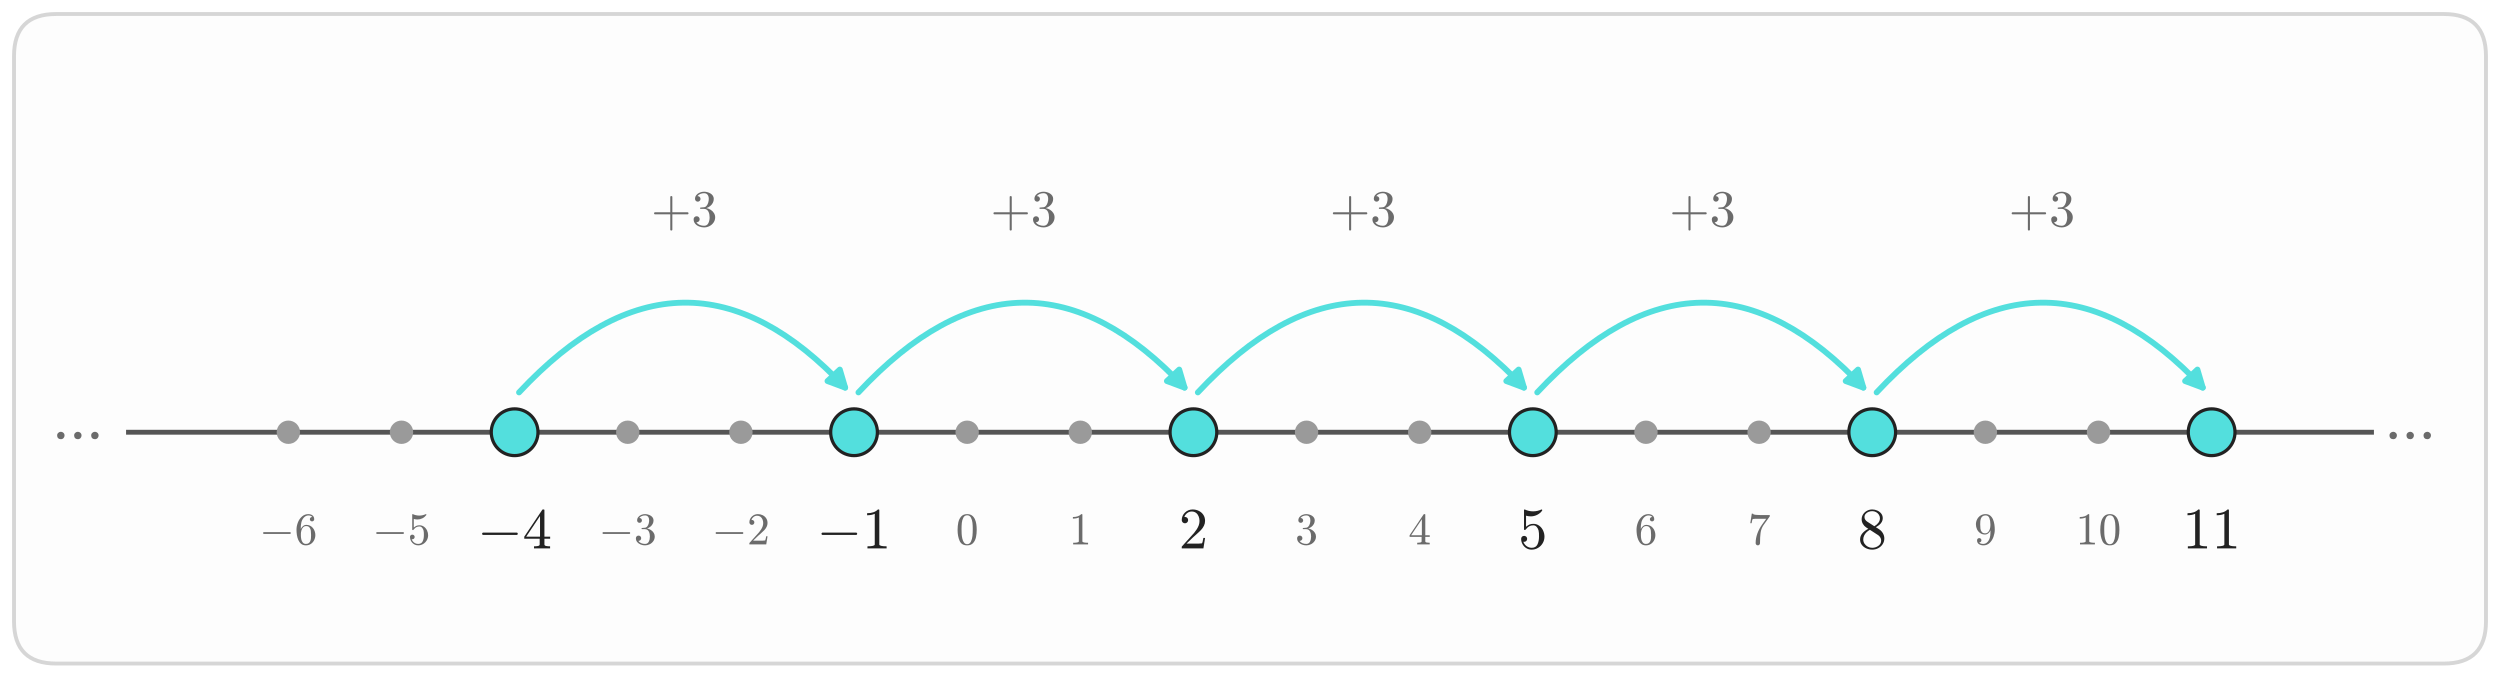
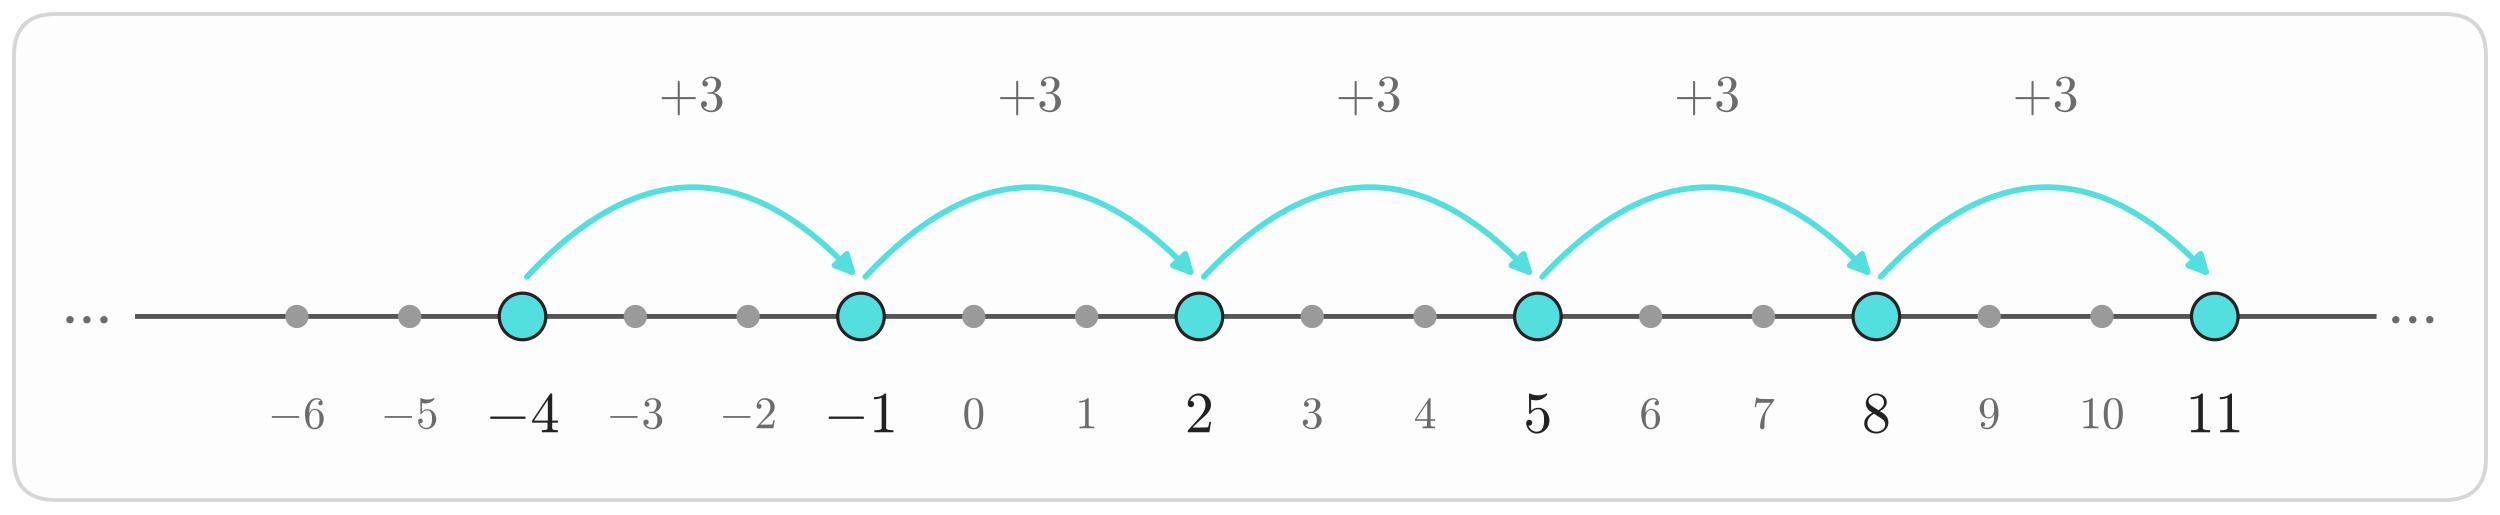
- <svg xmlns="http://www.w3.org/2000/svg" xmlns:xlink="http://www.w3.org/1999/xlink" width="770.4pt" height="208.8pt" viewBox="0 0 770.4 208.8" version="1.1">
+ <svg xmlns="http://www.w3.org/2000/svg" xmlns:xlink="http://www.w3.org/1999/xlink" width="772.56pt" height="158.848pt" viewBox="0 0 772.56 158.848" version="1.1">
  <defs>
    <style type="text/css">*{stroke-linejoin: round; stroke-linecap: butt}</style>
  </defs>
  <g id="figure_1">
    <g id="patch_1">
-       <path d="M 0 208.8  L 770.4 208.8  L 770.4 0  L 0 0  L 0 208.8  z " style="fill: none" />
+       <path d="M 0 158.848  L 772.56 158.848  L 772.56 0  L 0 0  L 0 158.848  z " style="fill: none" />
    </g>
    <g id="axes_1">
      <g id="patch_2">
-         <path d="M 17.28 204.48  L 753.12 204.48  Q 766.08 204.48 766.08 191.52  L 766.08 17.28  Q 766.08 4.32 753.12 4.32  L 17.28 4.32  Q 4.32 4.32 4.32 17.28  L 4.32 191.52  Q 4.32 204.48 17.28 204.48  z " clip-path="url(#p7ab1d2ffab)" style="fill: #fdfdfd; stroke: #d6d6d6; stroke-width: 1.2; stroke-linejoin: miter" />
+         <path d="M 17.28 154.528  L 755.28 154.528  Q 768.24 154.528 768.24 141.568  L 768.24 17.28  Q 768.24 4.32 755.28 4.32  L 17.28 4.32  Q 4.32 4.32 4.32 17.28  L 4.32 141.568  Q 4.32 154.528 17.28 154.528  z " clip-path="url(#p279bb7d7d0)" style="fill: #fdfdfd; stroke: #d6d6d6; stroke-width: 1.2; stroke-linejoin: miter" />
      </g>
      <g id="line2d_1">
-         <path d="M 39.6 133.2  L 730.8 133.2  " clip-path="url(#p7ab1d2ffab)" style="fill: none; stroke: #555555; stroke-width: 1.5; stroke-linecap: square" />
+         <path d="M 42.48 97.792  L 733.68 97.792  " clip-path="url(#p279bb7d7d0)" style="fill: none; stroke: #555555; stroke-width: 1.5; stroke-linecap: square" />
      </g>
      <g id="patch_3">
-         <path d="M 159.946 120.927  Q 210.884 66.349 260.448 119.455  " clip-path="url(#p7ab1d2ffab)" style="fill: none; stroke: #53dfdd; stroke-width: 1.8; stroke-linecap: round" />
-         <path d="M 258.801 113.879  L 260.448 119.455  L 254.999 117.427  z " clip-path="url(#p7ab1d2ffab)" style="fill: #53dfdd; stroke: #53dfdd; stroke-width: 1.8; stroke-linecap: round" />
+         <path d="M 162.826 85.519  Q 213.764 30.941 263.328 84.047  " clip-path="url(#p279bb7d7d0)" style="fill: none; stroke: #53dfdd; stroke-width: 1.8; stroke-linecap: round" />
+         <path d="M 261.681 78.471  L 263.328 84.047  L 257.879 82.019  z " clip-path="url(#p279bb7d7d0)" style="fill: #53dfdd; stroke: #53dfdd; stroke-width: 1.8; stroke-linecap: round" />
      </g>
      <g id="patch_4">
-         <path d="M 264.535 120.927  Q 315.473 66.349 365.037 119.455  " clip-path="url(#p7ab1d2ffab)" style="fill: none; stroke: #53dfdd; stroke-width: 1.8; stroke-linecap: round" />
-         <path d="M 363.39 113.879  L 365.037 119.455  L 359.589 117.427  z " clip-path="url(#p7ab1d2ffab)" style="fill: #53dfdd; stroke: #53dfdd; stroke-width: 1.8; stroke-linecap: round" />
+         <path d="M 267.415 85.519  Q 318.353 30.941 367.917 84.047  " clip-path="url(#p279bb7d7d0)" style="fill: none; stroke: #53dfdd; stroke-width: 1.8; stroke-linecap: round" />
+         <path d="M 366.27 78.471  L 367.917 84.047  L 362.469 82.019  z " clip-path="url(#p279bb7d7d0)" style="fill: #53dfdd; stroke: #53dfdd; stroke-width: 1.8; stroke-linecap: round" />
      </g>
      <g id="patch_5">
-         <path d="M 369.125 120.927  Q 420.063 66.349 469.627 119.455  " clip-path="url(#p7ab1d2ffab)" style="fill: none; stroke: #53dfdd; stroke-width: 1.8; stroke-linecap: round" />
-         <path d="M 467.98 113.879  L 469.627 119.455  L 464.178 117.427  z " clip-path="url(#p7ab1d2ffab)" style="fill: #53dfdd; stroke: #53dfdd; stroke-width: 1.8; stroke-linecap: round" />
+         <path d="M 372.005 85.519  Q 422.943 30.941 472.507 84.047  " clip-path="url(#p279bb7d7d0)" style="fill: none; stroke: #53dfdd; stroke-width: 1.8; stroke-linecap: round" />
+         <path d="M 470.86 78.471  L 472.507 84.047  L 467.058 82.019  z " clip-path="url(#p279bb7d7d0)" style="fill: #53dfdd; stroke: #53dfdd; stroke-width: 1.8; stroke-linecap: round" />
      </g>
      <g id="patch_6">
-         <path d="M 473.714 120.927  Q 524.652 66.349 574.216 119.455  " clip-path="url(#p7ab1d2ffab)" style="fill: none; stroke: #53dfdd; stroke-width: 1.8; stroke-linecap: round" />
-         <path d="M 572.569 113.879  L 574.216 119.455  L 568.768 117.427  z " clip-path="url(#p7ab1d2ffab)" style="fill: #53dfdd; stroke: #53dfdd; stroke-width: 1.8; stroke-linecap: round" />
+         <path d="M 476.594 85.519  Q 527.532 30.941 577.096 84.047  " clip-path="url(#p279bb7d7d0)" style="fill: none; stroke: #53dfdd; stroke-width: 1.8; stroke-linecap: round" />
+         <path d="M 575.449 78.471  L 577.096 84.047  L 571.648 82.019  z " clip-path="url(#p279bb7d7d0)" style="fill: #53dfdd; stroke: #53dfdd; stroke-width: 1.8; stroke-linecap: round" />
      </g>
      <g id="patch_7">
-         <path d="M 578.304 120.927  Q 629.241 66.349 678.806 119.455  " clip-path="url(#p7ab1d2ffab)" style="fill: none; stroke: #53dfdd; stroke-width: 1.8; stroke-linecap: round" />
-         <path d="M 677.159 113.879  L 678.806 119.455  L 673.357 117.427  z " clip-path="url(#p7ab1d2ffab)" style="fill: #53dfdd; stroke: #53dfdd; stroke-width: 1.8; stroke-linecap: round" />
+         <path d="M 581.184 85.519  Q 632.121 30.941 681.686 84.047  " clip-path="url(#p279bb7d7d0)" style="fill: none; stroke: #53dfdd; stroke-width: 1.8; stroke-linecap: round" />
+         <path d="M 680.039 78.471  L 681.686 84.047  L 676.237 82.019  z " clip-path="url(#p279bb7d7d0)" style="fill: #53dfdd; stroke: #53dfdd; stroke-width: 1.8; stroke-linecap: round" />
      </g>
      <g id="patch_8">
-         <path d="M 88.863 136.8  C 89.818 136.8 90.734 136.421 91.409 135.746  C 92.084 135.07 92.463 134.155 92.463 133.2  C 92.463 132.245 92.084 131.33 91.409 130.654  C 90.734 129.979 89.818 129.6 88.863 129.6  C 87.908 129.6 86.993 129.979 86.318 130.654  C 85.642 131.33 85.263 132.245 85.263 133.2  C 85.263 134.155 85.642 135.07 86.318 135.746  C 86.993 136.421 87.908 136.8 88.863 136.8  z " clip-path="url(#p7ab1d2ffab)" style="fill: #9a9a9a" />
+         <path d="M 91.743 101.392  C 92.698 101.392 93.614 101.013 94.289 100.338  C 94.964 99.662 95.343 98.747 95.343 97.792  C 95.343 96.837 94.964 95.922 94.289 95.246  C 93.614 94.571 92.698 94.192 91.743 94.192  C 90.788 94.192 89.873 94.571 89.198 95.246  C 88.522 95.922 88.143 96.837 88.143 97.792  C 88.143 98.747 88.522 99.662 89.198 100.338  C 89.873 101.013 90.788 101.392 91.743 101.392  z " clip-path="url(#p279bb7d7d0)" style="fill: #9a9a9a" />
      </g>
      <g id="text_1">
-         <g style="fill: #6b6b6b" transform="translate(79.90316 167.808) scale(0.14 -0.14)">
+         <g style="fill: #6b6b6b" transform="translate(82.78316 132.4) scale(0.14 -0.14)">
          <defs>
            <path id="Cmsy10-11" d="M 653 1472  Q 600 1472 565 1512  Q 531 1553 531 1600  Q 531 1647 565 1687  Q 600 1728 653 1728  L 4325 1728  Q 4375 1728 4408 1687  Q 4441 1647 4441 1600  Q 4441 1553 4408 1512  Q 4375 1472 4325 1472  L 653 1472  z " transform="scale(0.015625)" />
            <path id="Cmr10-45" d="M 1600 -141  Q 1203 -141 937 70  Q 672 281 526 617  Q 381 953 325 1322  Q 269 1691 269 2069  Q 269 2575 466 3084  Q 663 3594 1045 3928  Q 1428 4263 1953 4263  Q 2172 4263 2361 4180  Q 2550 4097 2658 3936  Q 2766 3775 2766 3547  Q 2766 3416 2677 3327  Q 2588 3238 2456 3238  Q 2331 3238 2240 3328  Q 2150 3419 2150 3547  Q 2150 3672 2240 3762  Q 2331 3853 2456 3853  L 2491 3853  Q 2409 3969 2261 4023  Q 2113 4078 1953 4078  Q 1759 4078 1595 3993  Q 1431 3909 1300 3765  Q 1169 3622 1081 3448  Q 994 3275 945 3053  Q 897 2831 884 2637  Q 872 2444 872 2150  Q 984 2413 1190 2580  Q 1397 2747 1656 2747  Q 1941 2747 2175 2631  Q 2409 2516 2578 2311  Q 2747 2106 2836 1843  Q 2925 1581 2925 1313  Q 2925 938 2758 598  Q 2591 259 2287 59  Q 1984 -141 1600 -141  z M 1600 63  Q 1847 63 1997 175  Q 2147 288 2217 473  Q 2288 659 2305 848  Q 2322 1038 2322 1313  Q 2322 1675 2287 1931  Q 2253 2188 2100 2383  Q 1947 2578 1631 2578  Q 1372 2578 1205 2403  Q 1038 2228 961 1961  Q 884 1694 884 1447  Q 884 1363 891 1319  Q 891 1309 889 1303  Q 888 1297 884 1288  Q 884 1013 940 731  Q 997 450 1156 256  Q 1316 63 1600 63  z " transform="scale(0.015625)" />
          </defs>
          <use xlink:href="#Cmsy10-11" transform="translate(0 0.390625)" />
          <use xlink:href="#Cmr10-45" transform="translate(77.68555 0.390625)" />
        </g>
      </g>
      <g id="patch_9">
-         <path d="M 123.726 136.8  C 124.681 136.8 125.597 136.421 126.272 135.746  C 126.947 135.07 127.326 134.155 127.326 133.2  C 127.326 132.245 126.947 131.33 126.272 130.654  C 125.597 129.979 124.681 129.6 123.726 129.6  C 122.772 129.6 121.856 129.979 121.181 130.654  C 120.506 131.33 120.126 132.245 120.126 133.2  C 120.126 134.155 120.506 135.07 121.181 135.746  C 121.856 136.421 122.772 136.8 123.726 136.8  z " clip-path="url(#p7ab1d2ffab)" style="fill: #9a9a9a" />
+         <path d="M 126.606 101.392  C 127.561 101.392 128.477 101.013 129.152 100.338  C 129.827 99.662 130.206 98.747 130.206 97.792  C 130.206 96.837 129.827 95.922 129.152 95.246  C 128.477 94.571 127.561 94.192 126.606 94.192  C 125.652 94.192 124.736 94.571 124.061 95.246  C 123.386 95.922 123.006 96.837 123.006 97.792  C 123.006 98.747 123.386 99.662 124.061 100.338  C 124.736 101.013 125.652 101.392 126.606 101.392  z " clip-path="url(#p279bb7d7d0)" style="fill: #9a9a9a" />
      </g>
      <g id="text_2">
-         <g style="fill: #6b6b6b" transform="translate(114.7663 167.808) scale(0.14 -0.14)">
+         <g style="fill: #6b6b6b" transform="translate(117.6463 132.4) scale(0.14 -0.14)">
          <defs>
            <path id="Cmr10-78" d="M 556 728  Q 622 541 758 387  Q 894 234 1080 148  Q 1266 63 1466 63  Q 1928 63 2103 422  Q 2278 781 2278 1294  Q 2278 1516 2270 1667  Q 2263 1819 2228 1959  Q 2169 2184 2020 2353  Q 1872 2522 1656 2522  Q 1441 2522 1286 2456  Q 1131 2391 1034 2303  Q 938 2216 863 2119  Q 788 2022 769 2016  L 697 2016  Q 681 2016 657 2036  Q 634 2056 634 2075  L 634 4213  Q 634 4228 654 4245  Q 675 4263 697 4263  L 716 4263  Q 1147 4056 1631 4056  Q 2106 4056 2547 4263  L 2566 4263  Q 2588 4263 2606 4247  Q 2625 4231 2625 4213  L 2625 4153  Q 2625 4122 2613 4122  Q 2394 3831 2064 3668  Q 1734 3506 1381 3506  Q 1125 3506 856 3578  L 856 2369  Q 1069 2541 1236 2614  Q 1403 2688 1663 2688  Q 2016 2688 2295 2484  Q 2575 2281 2725 1954  Q 2875 1628 2875 1288  Q 2875 903 2686 575  Q 2497 247 2172 53  Q 1847 -141 1466 -141  Q 1150 -141 886 21  Q 622 184 470 459  Q 319 734 319 1044  Q 319 1188 412 1278  Q 506 1369 647 1369  Q 788 1369 883 1276  Q 978 1184 978 1044  Q 978 906 883 811  Q 788 716 647 716  Q 625 716 597 720  Q 569 725 556 728  z " transform="scale(0.015625)" />
          </defs>
          <use xlink:href="#Cmsy10-11" transform="translate(0 0.390625)" />
          <use xlink:href="#Cmr10-78" transform="translate(77.68555 0.390625)" />
        </g>
      </g>
      <g id="patch_10">
-         <path d="M 158.589 140.4  C 160.499 140.4 162.33 139.641 163.681 138.291  C 165.031 136.941 165.789 135.109 165.789 133.2  C 165.789 131.291 165.031 129.459 163.681 128.109  C 162.33 126.759 160.499 126 158.589 126  C 156.68 126 154.848 126.759 153.498 128.109  C 152.148 129.459 151.389 131.291 151.389 133.2  C 151.389 135.109 152.148 136.941 153.498 138.291  C 154.848 139.641 156.68 140.4 158.589 140.4  z " clip-path="url(#p7ab1d2ffab)" style="fill: #53dfdd; stroke: #222222; stroke-linejoin: miter" />
+         <path d="M 161.469 104.992  C 163.379 104.992 165.21 104.233 166.561 102.883  C 167.911 101.533 168.669 99.701 168.669 97.792  C 168.669 95.883 167.911 94.051 166.561 92.701  C 165.21 91.351 163.379 90.592 161.469 90.592  C 159.56 90.592 157.728 91.351 156.378 92.701  C 155.028 94.051 154.269 95.883 154.269 97.792  C 154.269 99.701 155.028 101.533 156.378 102.883  C 157.728 104.233 159.56 104.992 161.469 104.992  z " clip-path="url(#p279bb7d7d0)" style="fill: #53dfdd; stroke: #222222; stroke-linejoin: miter" />
      </g>
      <g id="text_3">
-         <g style="fill: #222222" transform="translate(147.0695 169.056) scale(0.18 -0.18)">
+         <g style="fill: #222222" transform="translate(149.9495 133.648) scale(0.18 -0.18)">
          <defs>
            <path id="Cmr10-3b" d="M 178 1056  L 178 1281  L 2156 4231  Q 2178 4263 2222 4263  L 2316 4263  Q 2388 4263 2388 4191  L 2388 1281  L 3016 1281  L 3016 1056  L 2388 1056  L 2388 428  Q 2388 297 2575 261  Q 2763 225 3009 225  L 3009 0  L 1247 0  L 1247 225  Q 1494 225 1681 261  Q 1869 297 1869 428  L 1869 1056  L 178 1056  z M 391 1281  L 1906 1281  L 1906 3547  L 391 1281  z " transform="scale(0.015625)" />
          </defs>
          <use xlink:href="#Cmsy10-11" transform="translate(0 0.390625)" />
          <use xlink:href="#Cmr10-3b" transform="translate(77.68555 0.390625)" />
        </g>
      </g>
      <g id="patch_11">
-         <path d="M 193.453 136.8  C 194.407 136.8 195.323 136.421 195.998 135.746  C 196.673 135.07 197.053 134.155 197.053 133.2  C 197.053 132.245 196.673 131.33 195.998 130.654  C 195.323 129.979 194.407 129.6 193.453 129.6  C 192.498 129.6 191.582 129.979 190.907 130.654  C 190.232 131.33 189.853 132.245 189.853 133.2  C 189.853 134.155 190.232 135.07 190.907 135.746  C 191.582 136.421 192.498 136.8 193.453 136.8  z " clip-path="url(#p7ab1d2ffab)" style="fill: #9a9a9a" />
+         <path d="M 196.333 101.392  C 197.287 101.392 198.203 101.013 198.878 100.338  C 199.553 99.662 199.933 98.747 199.933 97.792  C 199.933 96.837 199.553 95.922 198.878 95.246  C 198.203 94.571 197.287 94.192 196.333 94.192  C 195.378 94.192 194.462 94.571 193.787 95.246  C 193.112 95.922 192.733 96.837 192.733 97.792  C 192.733 98.747 193.112 99.662 193.787 100.338  C 194.462 101.013 195.378 101.392 196.333 101.392  z " clip-path="url(#p279bb7d7d0)" style="fill: #9a9a9a" />
      </g>
      <g id="text_4">
-         <g style="fill: #6b6b6b" transform="translate(184.4926 167.808) scale(0.14 -0.14)">
+         <g style="fill: #6b6b6b" transform="translate(187.3726 132.4) scale(0.14 -0.14)">
          <defs>
            <path id="Cmr10-6e" d="M 609 494  Q 759 275 1012 169  Q 1266 63 1556 63  Q 1928 63 2084 380  Q 2241 697 2241 1100  Q 2241 1281 2208 1462  Q 2175 1644 2097 1800  Q 2019 1956 1883 2050  Q 1747 2144 1550 2144  L 1125 2144  Q 1069 2144 1069 2203  L 1069 2259  Q 1069 2309 1125 2309  L 1478 2338  Q 1703 2338 1851 2506  Q 2000 2675 2069 2917  Q 2138 3159 2138 3378  Q 2138 3684 1994 3881  Q 1850 4078 1556 4078  Q 1313 4078 1091 3986  Q 869 3894 738 3706  Q 750 3709 759 3711  Q 769 3713 781 3713  Q 925 3713 1022 3613  Q 1119 3513 1119 3372  Q 1119 3234 1022 3134  Q 925 3034 781 3034  Q 641 3034 541 3134  Q 441 3234 441 3372  Q 441 3647 606 3850  Q 772 4053 1033 4158  Q 1294 4263 1556 4263  Q 1750 4263 1965 4205  Q 2181 4147 2356 4039  Q 2531 3931 2642 3762  Q 2753 3594 2753 3378  Q 2753 3109 2633 2881  Q 2513 2653 2303 2487  Q 2094 2322 1844 2241  Q 2122 2188 2372 2031  Q 2622 1875 2773 1631  Q 2925 1388 2925 1106  Q 2925 753 2731 467  Q 2538 181 2222 20  Q 1906 -141 1556 -141  Q 1256 -141 954 -26  Q 653 88 461 316  Q 269 544 269 863  Q 269 1022 375 1128  Q 481 1234 641 1234  Q 744 1234 830 1186  Q 916 1138 964 1050  Q 1013 963 1013 863  Q 1013 706 903 600  Q 794 494 641 494  L 609 494  z " transform="scale(0.015625)" />
          </defs>
          <use xlink:href="#Cmsy10-11" transform="translate(0 0.390625)" />
          <use xlink:href="#Cmr10-6e" transform="translate(77.68555 0.390625)" />
        </g>
      </g>
      <g id="patch_12">
-         <path d="M 228.316 136.8  C 229.271 136.8 230.186 136.421 230.861 135.746  C 231.536 135.07 231.916 134.155 231.916 133.2  C 231.916 132.245 231.536 131.33 230.861 130.654  C 230.186 129.979 229.271 129.6 228.316 129.6  C 227.361 129.6 226.445 129.979 225.77 130.654  C 225.095 131.33 224.716 132.245 224.716 133.2  C 224.716 134.155 225.095 135.07 225.77 135.746  C 226.445 136.421 227.361 136.8 228.316 136.8  z " clip-path="url(#p7ab1d2ffab)" style="fill: #9a9a9a" />
+         <path d="M 231.196 101.392  C 232.151 101.392 233.066 101.013 233.741 100.338  C 234.416 99.662 234.796 98.747 234.796 97.792  C 234.796 96.837 234.416 95.922 233.741 95.246  C 233.066 94.571 232.151 94.192 231.196 94.192  C 230.241 94.192 229.325 94.571 228.65 95.246  C 227.975 95.922 227.596 96.837 227.596 97.792  C 227.596 98.747 227.975 99.662 228.65 100.338  C 229.325 101.013 230.241 101.392 231.196 101.392  z " clip-path="url(#p279bb7d7d0)" style="fill: #9a9a9a" />
      </g>
      <g id="text_5">
-         <g style="fill: #6b6b6b" transform="translate(219.3558 167.808) scale(0.14 -0.14)">
+         <g style="fill: #6b6b6b" transform="translate(222.2358 132.4) scale(0.14 -0.14)">
          <defs>
            <path id="Cmr10-31" d="M 319 0  L 319 172  Q 319 188 331 206  L 1325 1306  Q 1550 1550 1690 1715  Q 1831 1881 1968 2097  Q 2106 2313 2186 2536  Q 2266 2759 2266 3009  Q 2266 3272 2169 3511  Q 2072 3750 1880 3894  Q 1688 4038 1416 4038  Q 1138 4038 916 3870  Q 694 3703 603 3438  Q 628 3444 672 3444  Q 816 3444 917 3347  Q 1019 3250 1019 3097  Q 1019 2950 917 2848  Q 816 2747 672 2747  Q 522 2747 420 2851  Q 319 2956 319 3097  Q 319 3338 409 3548  Q 500 3759 670 3923  Q 841 4088 1055 4175  Q 1269 4263 1509 4263  Q 1875 4263 2190 4108  Q 2506 3953 2690 3670  Q 2875 3388 2875 3009  Q 2875 2731 2753 2481  Q 2631 2231 2440 2026  Q 2250 1822 1953 1562  Q 1656 1303 1563 1216  L 838 519  L 1453 519  Q 1906 519 2211 526  Q 2516 534 2534 550  Q 2609 631 2688 1141  L 2875 1141  L 2694 0  L 319 0  z " transform="scale(0.015625)" />
          </defs>
          <use xlink:href="#Cmsy10-11" transform="translate(0 0.390625)" />
          <use xlink:href="#Cmr10-31" transform="translate(77.68555 0.390625)" />
        </g>
      </g>
      <g id="patch_13">
-         <path d="M 263.179 140.4  C 265.088 140.4 266.92 139.641 268.27 138.291  C 269.62 136.941 270.379 135.109 270.379 133.2  C 270.379 131.291 269.62 129.459 268.27 128.109  C 266.92 126.759 265.088 126 263.179 126  C 261.269 126 259.438 126.759 258.088 128.109  C 256.738 129.459 255.979 131.291 255.979 133.2  C 255.979 135.109 256.738 136.941 258.088 138.291  C 259.438 139.641 261.269 140.4 263.179 140.4  z " clip-path="url(#p7ab1d2ffab)" style="fill: #53dfdd; stroke: #222222; stroke-linejoin: miter" />
+         <path d="M 266.059 104.992  C 267.968 104.992 269.8 104.233 271.15 102.883  C 272.5 101.533 273.259 99.701 273.259 97.792  C 273.259 95.883 272.5 94.051 271.15 92.701  C 269.8 91.351 267.968 90.592 266.059 90.592  C 264.149 90.592 262.318 91.351 260.968 92.701  C 259.618 94.051 258.859 95.883 258.859 97.792  C 258.859 99.701 259.618 101.533 260.968 102.883  C 262.318 104.233 264.149 104.992 266.059 104.992  z " clip-path="url(#p279bb7d7d0)" style="fill: #53dfdd; stroke: #222222; stroke-linejoin: miter" />
      </g>
      <g id="text_6">
-         <g style="fill: #222222" transform="translate(251.6589 169.056) scale(0.18 -0.18)">
+         <g style="fill: #222222" transform="translate(254.5389 133.648) scale(0.18 -0.18)">
          <defs>
            <path id="Cmr10-64" d="M 594 0  L 594 225  Q 1394 225 1394 428  L 1394 3788  Q 1063 3628 556 3628  L 556 3853  Q 1341 3853 1741 4263  L 1831 4263  Q 1853 4263 1873 4245  Q 1894 4228 1894 4206  L 1894 428  Q 1894 225 2694 225  L 2694 0  L 594 0  z " transform="scale(0.015625)" />
          </defs>
          <use xlink:href="#Cmsy10-11" transform="translate(0 0.390625)" />
          <use xlink:href="#Cmr10-64" transform="translate(77.68555 0.390625)" />
        </g>
      </g>
      <g id="patch_14">
-         <path d="M 298.042 136.8  C 298.997 136.8 299.913 136.421 300.588 135.746  C 301.263 135.07 301.642 134.155 301.642 133.2  C 301.642 132.245 301.263 131.33 300.588 130.654  C 299.913 129.979 298.997 129.6 298.042 129.6  C 297.087 129.6 296.172 129.979 295.497 130.654  C 294.821 131.33 294.442 132.245 294.442 133.2  C 294.442 134.155 294.821 135.07 295.497 135.746  C 296.172 136.421 297.087 136.8 298.042 136.8  z " clip-path="url(#p7ab1d2ffab)" style="fill: #9a9a9a" />
+         <path d="M 300.922 101.392  C 301.877 101.392 302.793 101.013 303.468 100.338  C 304.143 99.662 304.522 98.747 304.522 97.792  C 304.522 96.837 304.143 95.922 303.468 95.246  C 302.793 94.571 301.877 94.192 300.922 94.192  C 299.967 94.192 299.052 94.571 298.377 95.246  C 297.701 95.922 297.322 96.837 297.322 97.792  C 297.322 98.747 297.701 99.662 298.377 100.338  C 299.052 101.013 299.967 101.392 300.922 101.392  z " clip-path="url(#p279bb7d7d0)" style="fill: #9a9a9a" />
      </g>
      <g id="text_7">
-         <g style="fill: #6b6b6b" transform="translate(294.5421 167.808) scale(0.14 -0.14)">
+         <g style="fill: #6b6b6b" transform="translate(297.4221 132.4) scale(0.14 -0.14)">
          <defs>
            <path id="Cmr10-28" d="M 1600 -141  Q 816 -141 533 504  Q 250 1150 250 2041  Q 250 2597 351 3087  Q 453 3578 754 3920  Q 1056 4263 1600 4263  Q 2022 4263 2290 4056  Q 2559 3850 2700 3523  Q 2841 3197 2892 2823  Q 2944 2450 2944 2041  Q 2944 1491 2842 1011  Q 2741 531 2444 195  Q 2147 -141 1600 -141  z M 1600 25  Q 1956 25 2131 390  Q 2306 756 2347 1200  Q 2388 1644 2388 2144  Q 2388 2625 2347 3031  Q 2306 3438 2132 3767  Q 1959 4097 1600 4097  Q 1238 4097 1063 3765  Q 888 3434 847 3029  Q 806 2625 806 2144  Q 806 1788 823 1472  Q 841 1156 916 820  Q 991 484 1158 254  Q 1325 25 1600 25  z " transform="scale(0.015625)" />
          </defs>
          <use xlink:href="#Cmr10-28" transform="translate(0 0.390625)" />
        </g>
      </g>
      <g id="patch_15">
-         <path d="M 332.905 136.8  C 333.86 136.8 334.776 136.421 335.451 135.746  C 336.126 135.07 336.505 134.155 336.505 133.2  C 336.505 132.245 336.126 131.33 335.451 130.654  C 334.776 129.979 333.86 129.6 332.905 129.6  C 331.951 129.6 331.035 129.979 330.36 130.654  C 329.685 131.33 329.305 132.245 329.305 133.2  C 329.305 134.155 329.685 135.07 330.36 135.746  C 331.035 136.421 331.951 136.8 332.905 136.8  z " clip-path="url(#p7ab1d2ffab)" style="fill: #9a9a9a" />
+         <path d="M 335.785 101.392  C 336.74 101.392 337.656 101.013 338.331 100.338  C 339.006 99.662 339.385 98.747 339.385 97.792  C 339.385 96.837 339.006 95.922 338.331 95.246  C 337.656 94.571 336.74 94.192 335.785 94.192  C 334.831 94.192 333.915 94.571 333.24 95.246  C 332.565 95.922 332.185 96.837 332.185 97.792  C 332.185 98.747 332.565 99.662 333.24 100.338  C 333.915 101.013 334.831 101.392 335.785 101.392  z " clip-path="url(#p279bb7d7d0)" style="fill: #9a9a9a" />
      </g>
      <g id="text_8">
-         <g style="fill: #6b6b6b" transform="translate(329.4053 167.808) scale(0.14 -0.14)">
+         <g style="fill: #6b6b6b" transform="translate(332.2853 132.4) scale(0.14 -0.14)">
          <use xlink:href="#Cmr10-64" transform="translate(0 0.390625)" />
        </g>
      </g>
      <g id="patch_16">
-         <path d="M 367.768 140.4  C 369.678 140.4 371.509 139.641 372.86 138.291  C 374.21 136.941 374.968 135.109 374.968 133.2  C 374.968 131.291 374.21 129.459 372.86 128.109  C 371.509 126.759 369.678 126 367.768 126  C 365.859 126 364.027 126.759 362.677 128.109  C 361.327 129.459 360.568 131.291 360.568 133.2  C 360.568 135.109 361.327 136.941 362.677 138.291  C 364.027 139.641 365.859 140.4 367.768 140.4  z " clip-path="url(#p7ab1d2ffab)" style="fill: #53dfdd; stroke: #222222; stroke-linejoin: miter" />
+         <path d="M 370.648 104.992  C 372.558 104.992 374.389 104.233 375.74 102.883  C 377.09 101.533 377.848 99.701 377.848 97.792  C 377.848 95.883 377.09 94.051 375.74 92.701  C 374.389 91.351 372.558 90.592 370.648 90.592  C 368.739 90.592 366.907 91.351 365.557 92.701  C 364.207 94.051 363.448 95.883 363.448 97.792  C 363.448 99.701 364.207 101.533 365.557 102.883  C 366.907 104.233 368.739 104.992 370.648 104.992  z " clip-path="url(#p279bb7d7d0)" style="fill: #53dfdd; stroke: #222222; stroke-linejoin: miter" />
      </g>
      <g id="text_9">
-         <g style="fill: #222222" transform="translate(363.2684 169.056) scale(0.18 -0.18)">
+         <g style="fill: #222222" transform="translate(366.1484 133.648) scale(0.18 -0.18)">
          <use xlink:href="#Cmr10-31" transform="translate(0 0.390625)" />
        </g>
      </g>
      <g id="patch_17">
-         <path d="M 402.632 136.8  C 403.586 136.8 404.502 136.421 405.177 135.746  C 405.852 135.07 406.232 134.155 406.232 133.2  C 406.232 132.245 405.852 131.33 405.177 130.654  C 404.502 129.979 403.586 129.6 402.632 129.6  C 401.677 129.6 400.761 129.979 400.086 130.654  C 399.411 131.33 399.032 132.245 399.032 133.2  C 399.032 134.155 399.411 135.07 400.086 135.746  C 400.761 136.421 401.677 136.8 402.632 136.8  z " clip-path="url(#p7ab1d2ffab)" style="fill: #9a9a9a" />
+         <path d="M 405.512 101.392  C 406.466 101.392 407.382 101.013 408.057 100.338  C 408.732 99.662 409.112 98.747 409.112 97.792  C 409.112 96.837 408.732 95.922 408.057 95.246  C 407.382 94.571 406.466 94.192 405.512 94.192  C 404.557 94.192 403.641 94.571 402.966 95.246  C 402.291 95.922 401.912 96.837 401.912 97.792  C 401.912 98.747 402.291 99.662 402.966 100.338  C 403.641 101.013 404.557 101.392 405.512 101.392  z " clip-path="url(#p279bb7d7d0)" style="fill: #9a9a9a" />
      </g>
      <g id="text_10">
-         <g style="fill: #6b6b6b" transform="translate(399.1316 167.808) scale(0.14 -0.14)">
+         <g style="fill: #6b6b6b" transform="translate(402.0116 132.4) scale(0.14 -0.14)">
          <use xlink:href="#Cmr10-6e" transform="translate(0 0.390625)" />
        </g>
      </g>
      <g id="patch_18">
-         <path d="M 437.495 136.8  C 438.449 136.8 439.365 136.421 440.04 135.746  C 440.715 135.07 441.095 134.155 441.095 133.2  C 441.095 132.245 440.715 131.33 440.04 130.654  C 439.365 129.979 438.449 129.6 437.495 129.6  C 436.54 129.6 435.624 129.979 434.949 130.654  C 434.274 131.33 433.895 132.245 433.895 133.2  C 433.895 134.155 434.274 135.07 434.949 135.746  C 435.624 136.421 436.54 136.8 437.495 136.8  z " clip-path="url(#p7ab1d2ffab)" style="fill: #9a9a9a" />
+         <path d="M 440.375 101.392  C 441.329 101.392 442.245 101.013 442.92 100.338  C 443.595 99.662 443.975 98.747 443.975 97.792  C 443.975 96.837 443.595 95.922 442.92 95.246  C 442.245 94.571 441.329 94.192 440.375 94.192  C 439.42 94.192 438.504 94.571 437.829 95.246  C 437.154 95.922 436.775 96.837 436.775 97.792  C 436.775 98.747 437.154 99.662 437.829 100.338  C 438.504 101.013 439.42 101.392 440.375 101.392  z " clip-path="url(#p279bb7d7d0)" style="fill: #9a9a9a" />
      </g>
      <g id="text_11">
-         <g style="fill: #6b6b6b" transform="translate(433.9947 167.808) scale(0.14 -0.14)">
+         <g style="fill: #6b6b6b" transform="translate(436.8747 132.4) scale(0.14 -0.14)">
          <use xlink:href="#Cmr10-3b" transform="translate(0 0.390625)" />
        </g>
      </g>
      <g id="patch_19">
-         <path d="M 472.358 140.4  C 474.267 140.4 476.099 139.641 477.449 138.291  C 478.799 136.941 479.558 135.109 479.558 133.2  C 479.558 131.291 478.799 129.459 477.449 128.109  C 476.099 126.759 474.267 126 472.358 126  C 470.448 126 468.617 126.759 467.267 128.109  C 465.917 129.459 465.158 131.291 465.158 133.2  C 465.158 135.109 465.917 136.941 467.267 138.291  C 468.617 139.641 470.448 140.4 472.358 140.4  z " clip-path="url(#p7ab1d2ffab)" style="fill: #53dfdd; stroke: #222222; stroke-linejoin: miter" />
+         <path d="M 475.238 104.992  C 477.147 104.992 478.979 104.233 480.329 102.883  C 481.679 101.533 482.438 99.701 482.438 97.792  C 482.438 95.883 481.679 94.051 480.329 92.701  C 478.979 91.351 477.147 90.592 475.238 90.592  C 473.328 90.592 471.497 91.351 470.147 92.701  C 468.797 94.051 468.038 95.883 468.038 97.792  C 468.038 99.701 468.797 101.533 470.147 102.883  C 471.497 104.233 473.328 104.992 475.238 104.992  z " clip-path="url(#p279bb7d7d0)" style="fill: #53dfdd; stroke: #222222; stroke-linejoin: miter" />
      </g>
      <g id="text_12">
-         <g style="fill: #222222" transform="translate(467.8579 169.056) scale(0.18 -0.18)">
+         <g style="fill: #222222" transform="translate(470.7379 133.648) scale(0.18 -0.18)">
          <use xlink:href="#Cmr10-78" transform="translate(0 0.390625)" />
        </g>
      </g>
      <g id="patch_20">
-         <path d="M 507.221 136.8  C 508.176 136.8 509.092 136.421 509.767 135.746  C 510.442 135.07 510.821 134.155 510.821 133.2  C 510.821 132.245 510.442 131.33 509.767 130.654  C 509.092 129.979 508.176 129.6 507.221 129.6  C 506.266 129.6 505.351 129.979 504.675 130.654  C 504 131.33 503.621 132.245 503.621 133.2  C 503.621 134.155 504 135.07 504.675 135.746  C 505.351 136.421 506.266 136.8 507.221 136.8  z " clip-path="url(#p7ab1d2ffab)" style="fill: #9a9a9a" />
+         <path d="M 510.101 101.392  C 511.056 101.392 511.972 101.013 512.647 100.338  C 513.322 99.662 513.701 98.747 513.701 97.792  C 513.701 96.837 513.322 95.922 512.647 95.246  C 511.972 94.571 511.056 94.192 510.101 94.192  C 509.146 94.192 508.231 94.571 507.555 95.246  C 506.88 95.922 506.501 96.837 506.501 97.792  C 506.501 98.747 506.88 99.662 507.555 100.338  C 508.231 101.013 509.146 101.392 510.101 101.392  z " clip-path="url(#p279bb7d7d0)" style="fill: #9a9a9a" />
      </g>
      <g id="text_13">
-         <g style="fill: #6b6b6b" transform="translate(503.7211 167.808) scale(0.14 -0.14)">
+         <g style="fill: #6b6b6b" transform="translate(506.6011 132.4) scale(0.14 -0.14)">
          <use xlink:href="#Cmr10-45" transform="translate(0 0.390625)" />
        </g>
      </g>
      <g id="patch_21">
-         <path d="M 542.084 136.8  C 543.039 136.8 543.955 136.421 544.63 135.746  C 545.305 135.07 545.684 134.155 545.684 133.2  C 545.684 132.245 545.305 131.33 544.63 130.654  C 543.955 129.979 543.039 129.6 542.084 129.6  C 541.129 129.6 540.214 129.979 539.539 130.654  C 538.864 131.33 538.484 132.245 538.484 133.2  C 538.484 134.155 538.864 135.07 539.539 135.746  C 540.214 136.421 541.129 136.8 542.084 136.8  z " clip-path="url(#p7ab1d2ffab)" style="fill: #9a9a9a" />
+         <path d="M 544.964 101.392  C 545.919 101.392 546.835 101.013 547.51 100.338  C 548.185 99.662 548.564 98.747 548.564 97.792  C 548.564 96.837 548.185 95.922 547.51 95.246  C 546.835 94.571 545.919 94.192 544.964 94.192  C 544.009 94.192 543.094 94.571 542.419 95.246  C 541.744 95.922 541.364 96.837 541.364 97.792  C 541.364 98.747 541.744 99.662 542.419 100.338  C 543.094 101.013 544.009 101.392 544.964 101.392  z " clip-path="url(#p279bb7d7d0)" style="fill: #9a9a9a" />
      </g>
      <g id="text_14">
-         <g style="fill: #6b6b6b" transform="translate(538.5842 167.808) scale(0.14 -0.14)">
+         <g style="fill: #6b6b6b" transform="translate(541.4642 132.4) scale(0.14 -0.14)">
          <defs>
            <path id="Cmr10-7f" d="M 1113 166  Q 1113 522 1175 862  Q 1238 1203 1358 1536  Q 1478 1869 1648 2189  Q 1819 2509 2022 2791  L 2606 3603  L 1875 3603  Q 738 3603 703 3572  Q 619 3469 544 2981  L 359 2981  L 569 4325  L 756 4325  L 756 4306  Q 756 4191 1147 4156  Q 1538 4122 1913 4122  L 3103 4122  L 3103 3956  Q 3103 3950 3101 3947  Q 3100 3944 3097 3938  L 2216 2700  Q 1891 2219 1809 1631  Q 1728 1044 1728 166  Q 1728 41 1637 -50  Q 1547 -141 1422 -141  Q 1294 -141 1203 -50  Q 1113 41 1113 166  z " transform="scale(0.015625)" />
          </defs>
          <use xlink:href="#Cmr10-7f" transform="translate(0 0.421875)" />
        </g>
      </g>
      <g id="patch_22">
-         <path d="M 576.947 140.4  C 578.857 140.4 580.688 139.641 582.039 138.291  C 583.389 136.941 584.147 135.109 584.147 133.2  C 584.147 131.291 583.389 129.459 582.039 128.109  C 580.688 126.759 578.857 126 576.947 126  C 575.038 126 573.206 126.759 571.856 128.109  C 570.506 129.459 569.747 131.291 569.747 133.2  C 569.747 135.109 570.506 136.941 571.856 138.291  C 573.206 139.641 575.038 140.4 576.947 140.4  z " clip-path="url(#p7ab1d2ffab)" style="fill: #53dfdd; stroke: #222222; stroke-linejoin: miter" />
+         <path d="M 579.827 104.992  C 581.737 104.992 583.568 104.233 584.919 102.883  C 586.269 101.533 587.027 99.701 587.027 97.792  C 587.027 95.883 586.269 94.051 584.919 92.701  C 583.568 91.351 581.737 90.592 579.827 90.592  C 577.918 90.592 576.086 91.351 574.736 92.701  C 573.386 94.051 572.627 95.883 572.627 97.792  C 572.627 99.701 573.386 101.533 574.736 102.883  C 576.086 104.233 577.918 104.992 579.827 104.992  z " clip-path="url(#p279bb7d7d0)" style="fill: #53dfdd; stroke: #222222; stroke-linejoin: miter" />
      </g>
      <g id="text_15">
-         <g style="fill: #222222" transform="translate(572.4474 169.056) scale(0.18 -0.18)">
+         <g style="fill: #222222" transform="translate(575.3274 133.648) scale(0.18 -0.18)">
          <defs>
            <path id="Cmr10-4d" d="M 269 972  Q 269 1356 522 1651  Q 775 1947 1172 2144  L 934 2297  Q 716 2441 578 2680  Q 441 2919 441 3181  Q 441 3488 602 3734  Q 763 3981 1030 4122  Q 1297 4263 1600 4263  Q 1884 4263 2148 4147  Q 2413 4031 2583 3815  Q 2753 3600 2753 3303  Q 2753 3088 2651 2903  Q 2550 2719 2373 2572  Q 2197 2425 1997 2322  L 2363 2088  Q 2616 1922 2770 1653  Q 2925 1384 2925 1088  Q 2925 741 2739 456  Q 2553 172 2247 15  Q 1941 -141 1600 -141  Q 1269 -141 961 -6  Q 653 128 461 383  Q 269 638 269 972  z M 616 972  Q 616 719 755 509  Q 894 300 1122 181  Q 1350 63 1600 63  Q 1972 63 2275 280  Q 2578 497 2578 856  Q 2578 978 2529 1098  Q 2481 1219 2395 1317  Q 2309 1416 2203 1478  L 1344 2034  Q 1144 1928 976 1765  Q 809 1603 712 1400  Q 616 1197 616 972  z M 1056 2925  L 1831 2425  Q 2100 2581 2272 2803  Q 2444 3025 2444 3303  Q 2444 3519 2323 3698  Q 2203 3878 2009 3978  Q 1816 4078 1594 4078  Q 1400 4078 1203 4003  Q 1006 3928 878 3779  Q 750 3631 750 3431  Q 750 3131 1056 2925  z " transform="scale(0.015625)" />
          </defs>
          <use xlink:href="#Cmr10-4d" transform="translate(0 0.390625)" />
        </g>
      </g>
      <g id="patch_23">
-         <path d="M 611.811 136.8  C 612.765 136.8 613.681 136.421 614.356 135.746  C 615.031 135.07 615.411 134.155 615.411 133.2  C 615.411 132.245 615.031 131.33 614.356 130.654  C 613.681 129.979 612.765 129.6 611.811 129.6  C 610.856 129.6 609.94 129.979 609.265 130.654  C 608.59 131.33 608.211 132.245 608.211 133.2  C 608.211 134.155 608.59 135.07 609.265 135.746  C 609.94 136.421 610.856 136.8 611.811 136.8  z " clip-path="url(#p7ab1d2ffab)" style="fill: #9a9a9a" />
+         <path d="M 614.691 101.392  C 615.645 101.392 616.561 101.013 617.236 100.338  C 617.911 99.662 618.291 98.747 618.291 97.792  C 618.291 96.837 617.911 95.922 617.236 95.246  C 616.561 94.571 615.645 94.192 614.691 94.192  C 613.736 94.192 612.82 94.571 612.145 95.246  C 611.47 95.922 611.091 96.837 611.091 97.792  C 611.091 98.747 611.47 99.662 612.145 100.338  C 612.82 101.013 613.736 101.392 614.691 101.392  z " clip-path="url(#p279bb7d7d0)" style="fill: #9a9a9a" />
      </g>
      <g id="text_16">
-         <g style="fill: #6b6b6b" transform="translate(608.3105 167.808) scale(0.14 -0.14)">
+         <g style="fill: #6b6b6b" transform="translate(611.1905 132.4) scale(0.14 -0.14)">
          <defs>
            <path id="Cmr10-16" d="M 722 269  Q 897 63 1331 63  Q 1575 63 1786 228  Q 1997 394 2113 634  Q 2247 906 2284 1214  Q 2322 1522 2322 1978  Q 2213 1719 2008 1553  Q 1803 1388 1538 1388  Q 1166 1388 873 1589  Q 581 1791 425 2120  Q 269 2450 269 2822  Q 269 3206 444 3539  Q 619 3872 928 4067  Q 1238 4263 1631 4263  Q 2019 4263 2280 4052  Q 2541 3841 2678 3508  Q 2816 3175 2870 2803  Q 2925 2431 2925 2069  Q 2925 1575 2744 1061  Q 2563 547 2202 203  Q 1841 -141 1331 -141  Q 953 -141 690 37  Q 428 216 428 575  Q 428 706 517 795  Q 606 884 738 884  Q 866 884 955 795  Q 1044 706 1044 575  Q 1044 450 953 359  Q 863 269 738 269  L 722 269  z M 1563 1556  Q 1825 1556 1992 1732  Q 2159 1909 2234 2171  Q 2309 2434 2309 2694  L 2309 2816  L 2309 2841  Q 2309 3322 2168 3700  Q 2028 4078 1631 4078  Q 1378 4078 1220 3967  Q 1063 3856 988 3672  Q 913 3488 892 3278  Q 872 3069 872 2822  Q 872 2459 906 2203  Q 941 1947 1094 1751  Q 1247 1556 1563 1556  z " transform="scale(0.015625)" />
          </defs>
          <use xlink:href="#Cmr10-16" transform="translate(0 0.390625)" />
        </g>
      </g>
      <g id="patch_24">
-         <path d="M 646.674 136.8  C 647.628 136.8 648.544 136.421 649.219 135.746  C 649.894 135.07 650.274 134.155 650.274 133.2  C 650.274 132.245 649.894 131.33 649.219 130.654  C 648.544 129.979 647.628 129.6 646.674 129.6  C 645.719 129.6 644.803 129.979 644.128 130.654  C 643.453 131.33 643.074 132.245 643.074 133.2  C 643.074 134.155 643.453 135.07 644.128 135.746  C 644.803 136.421 645.719 136.8 646.674 136.8  z " clip-path="url(#p7ab1d2ffab)" style="fill: #9a9a9a" />
+         <path d="M 649.554 101.392  C 650.508 101.392 651.424 101.013 652.099 100.338  C 652.774 99.662 653.154 98.747 653.154 97.792  C 653.154 96.837 652.774 95.922 652.099 95.246  C 651.424 94.571 650.508 94.192 649.554 94.192  C 648.599 94.192 647.683 94.571 647.008 95.246  C 646.333 95.922 645.954 96.837 645.954 97.792  C 645.954 98.747 646.333 99.662 647.008 100.338  C 647.683 101.013 648.599 101.392 649.554 101.392  z " clip-path="url(#p279bb7d7d0)" style="fill: #9a9a9a" />
      </g>
      <g id="text_17">
-         <g style="fill: #6b6b6b" transform="translate(639.6737 167.808) scale(0.14 -0.14)">
+         <g style="fill: #6b6b6b" transform="translate(642.5537 132.4) scale(0.14 -0.14)">
          <use xlink:href="#Cmr10-64" transform="translate(0 0.390625)" />
          <use xlink:href="#Cmr10-28" transform="translate(50 0.390625)" />
        </g>
      </g>
      <g id="patch_25">
-         <path d="M 681.537 140.4  C 683.446 140.4 685.278 139.641 686.628 138.291  C 687.978 136.941 688.737 135.109 688.737 133.2  C 688.737 131.291 687.978 129.459 686.628 128.109  C 685.278 126.759 683.446 126 681.537 126  C 679.627 126 677.796 126.759 676.446 128.109  C 675.095 129.459 674.337 131.291 674.337 133.2  C 674.337 135.109 675.095 136.941 676.446 138.291  C 677.796 139.641 679.627 140.4 681.537 140.4  z " clip-path="url(#p7ab1d2ffab)" style="fill: #53dfdd; stroke: #222222; stroke-linejoin: miter" />
+         <path d="M 684.417 104.992  C 686.326 104.992 688.158 104.233 689.508 102.883  C 690.858 101.533 691.617 99.701 691.617 97.792  C 691.617 95.883 690.858 94.051 689.508 92.701  C 688.158 91.351 686.326 90.592 684.417 90.592  C 682.507 90.592 680.676 91.351 679.326 92.701  C 677.975 94.051 677.217 95.883 677.217 97.792  C 677.217 99.701 677.975 101.533 679.326 102.883  C 680.676 104.233 682.507 104.992 684.417 104.992  z " clip-path="url(#p279bb7d7d0)" style="fill: #53dfdd; stroke: #222222; stroke-linejoin: miter" />
      </g>
      <g id="text_18">
-         <g style="fill: #222222" transform="translate(672.5368 169.056) scale(0.18 -0.18)">
+         <g style="fill: #222222" transform="translate(675.4168 133.648) scale(0.18 -0.18)">
          <use xlink:href="#Cmr10-64" transform="translate(0 0.390625)" />
          <use xlink:href="#Cmr10-64" transform="translate(50 0.390625)" />
        </g>
      </g>
      <g id="text_19">
-         <g style="fill: #6b6b6b" transform="translate(200.6442 69.792) scale(0.16 -0.16)">
+         <g style="fill: #6b6b6b" transform="translate(203.5242 34.384) scale(0.16 -0.16)">
          <defs>
            <path id="Cmr10-4c" d="M 481 1472  Q 428 1472 393 1512  Q 359 1553 359 1600  Q 359 1647 393 1687  Q 428 1728 481 1728  L 2363 1728  L 2363 3616  Q 2363 3666 2400 3698  Q 2438 3731 2491 3731  Q 2538 3731 2578 3698  Q 2619 3666 2619 3616  L 2619 1728  L 4500 1728  Q 4547 1728 4581 1687  Q 4616 1647 4616 1600  Q 4616 1553 4581 1512  Q 4547 1472 4500 1472  L 2619 1472  L 2619 -416  Q 2619 -466 2578 -498  Q 2538 -531 2491 -531  Q 2438 -531 2400 -498  Q 2363 -466 2363 -416  L 2363 1472  L 481 1472  z " transform="scale(0.015625)" />
          </defs>
          <use xlink:href="#Cmr10-4c" transform="translate(0 0.390625)" />
          <use xlink:href="#Cmr10-6e" transform="translate(77.68555 0.390625)" />
        </g>
      </g>
      <g id="text_20">
-         <g style="fill: #6b6b6b" transform="translate(305.2337 69.792) scale(0.16 -0.16)">
+         <g style="fill: #6b6b6b" transform="translate(308.1137 34.384) scale(0.16 -0.16)">
          <use xlink:href="#Cmr10-4c" transform="translate(0 0.390625)" />
          <use xlink:href="#Cmr10-6e" transform="translate(77.68555 0.390625)" />
        </g>
      </g>
      <g id="text_21">
-         <g style="fill: #6b6b6b" transform="translate(409.8232 69.792) scale(0.16 -0.16)">
+         <g style="fill: #6b6b6b" transform="translate(412.7032 34.384) scale(0.16 -0.16)">
          <use xlink:href="#Cmr10-4c" transform="translate(0 0.390625)" />
          <use xlink:href="#Cmr10-6e" transform="translate(77.68555 0.390625)" />
        </g>
      </g>
      <g id="text_22">
-         <g style="fill: #6b6b6b" transform="translate(514.4126 69.792) scale(0.16 -0.16)">
+         <g style="fill: #6b6b6b" transform="translate(517.2926 34.384) scale(0.16 -0.16)">
          <use xlink:href="#Cmr10-4c" transform="translate(0 0.390625)" />
          <use xlink:href="#Cmr10-6e" transform="translate(77.68555 0.390625)" />
        </g>
      </g>
      <g id="text_23">
-         <g style="fill: #6b6b6b" transform="translate(619.0021 69.792) scale(0.16 -0.16)">
+         <g style="fill: #6b6b6b" transform="translate(621.8821 34.384) scale(0.16 -0.16)">
          <use xlink:href="#Cmr10-4c" transform="translate(0 0.390625)" />
          <use xlink:href="#Cmr10-6e" transform="translate(77.68555 0.390625)" />
        </g>
      </g>
      <g id="text_24">
-         <g style="fill: #6b6b6b" transform="translate(15.66 138.816) scale(0.18 -0.18)">
+         <g style="fill: #6b6b6b" transform="translate(18.54 103.408) scale(0.18 -0.18)">
          <defs>
            <path id="STIXGeneral-Regular-502" d="M 5235 1619  Q 5235 1453 5123 1331  Q 5011 1210 4832 1210  Q 4646 1210 4534 1322  Q 4422 1434 4422 1619  Q 4422 1792 4547 1907  Q 4672 2022 4832 2022  Q 4992 2022 5113 1907  Q 5235 1792 5235 1619  z M 3366 1619  Q 3366 1453 3254 1331  Q 3142 1210 2963 1210  Q 2778 1210 2666 1322  Q 2554 1434 2554 1619  Q 2554 1792 2678 1907  Q 2803 2022 2963 2022  Q 3123 2022 3244 1907  Q 3366 1792 3366 1619  z M 1504 1619  Q 1504 1453 1392 1331  Q 1280 1210 1101 1210  Q 915 1210 803 1322  Q 691 1434 691 1619  Q 691 1792 816 1907  Q 941 2022 1101 2022  Q 1261 2022 1382 1907  Q 1504 1792 1504 1619  z " transform="scale(0.015625)" />
          </defs>
          <use xlink:href="#STIXGeneral-Regular-502" transform="translate(0 0.40625)" />
        </g>
      </g>
      <g id="text_25">
-         <g style="fill: #6b6b6b" transform="translate(734.4 138.816) scale(0.18 -0.18)">
+         <g style="fill: #6b6b6b" transform="translate(737.28 103.408) scale(0.18 -0.18)">
          <use xlink:href="#STIXGeneral-Regular-502" transform="translate(0 0.40625)" />
        </g>
      </g>
    </g>
  </g>
  <defs>
-     <clipPath id="p7ab1d2ffab">
-       <rect x="0" y="0" width="770.4" height="208.8" />
+     <clipPath id="p279bb7d7d0">
+       <rect x="0" y="0" width="772.56" height="158.848" />
    </clipPath>
  </defs>
</svg>
